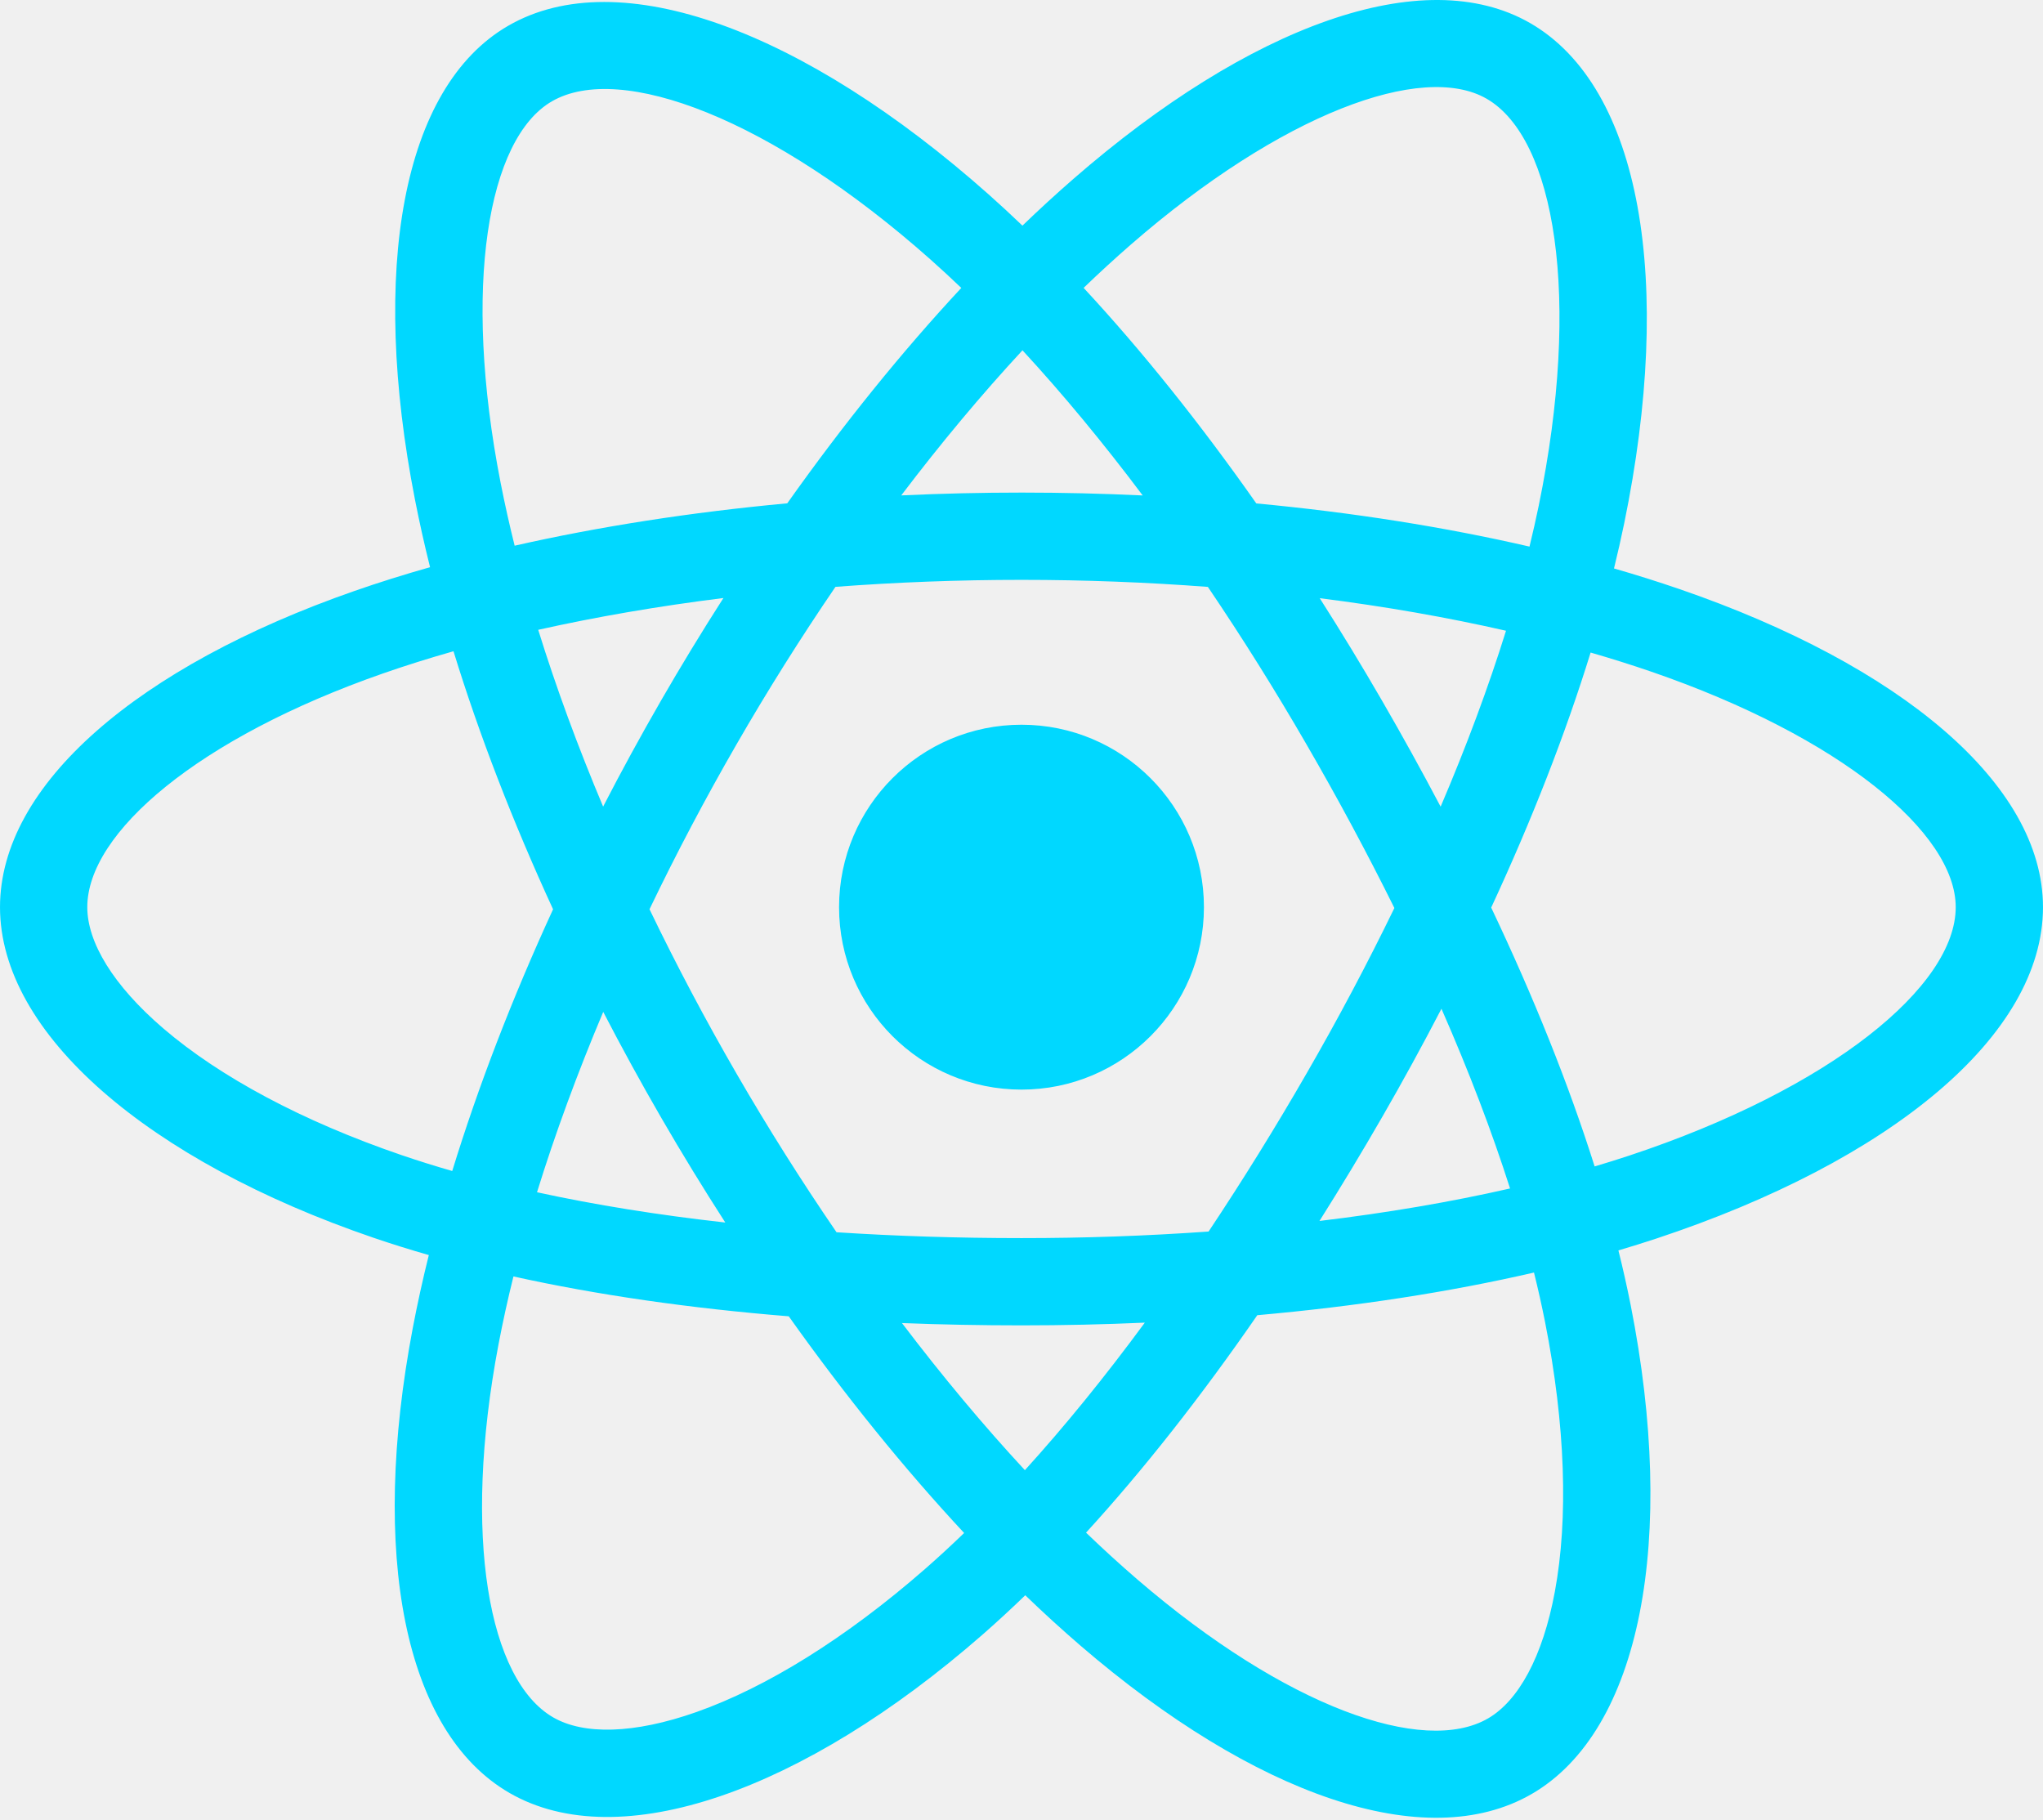
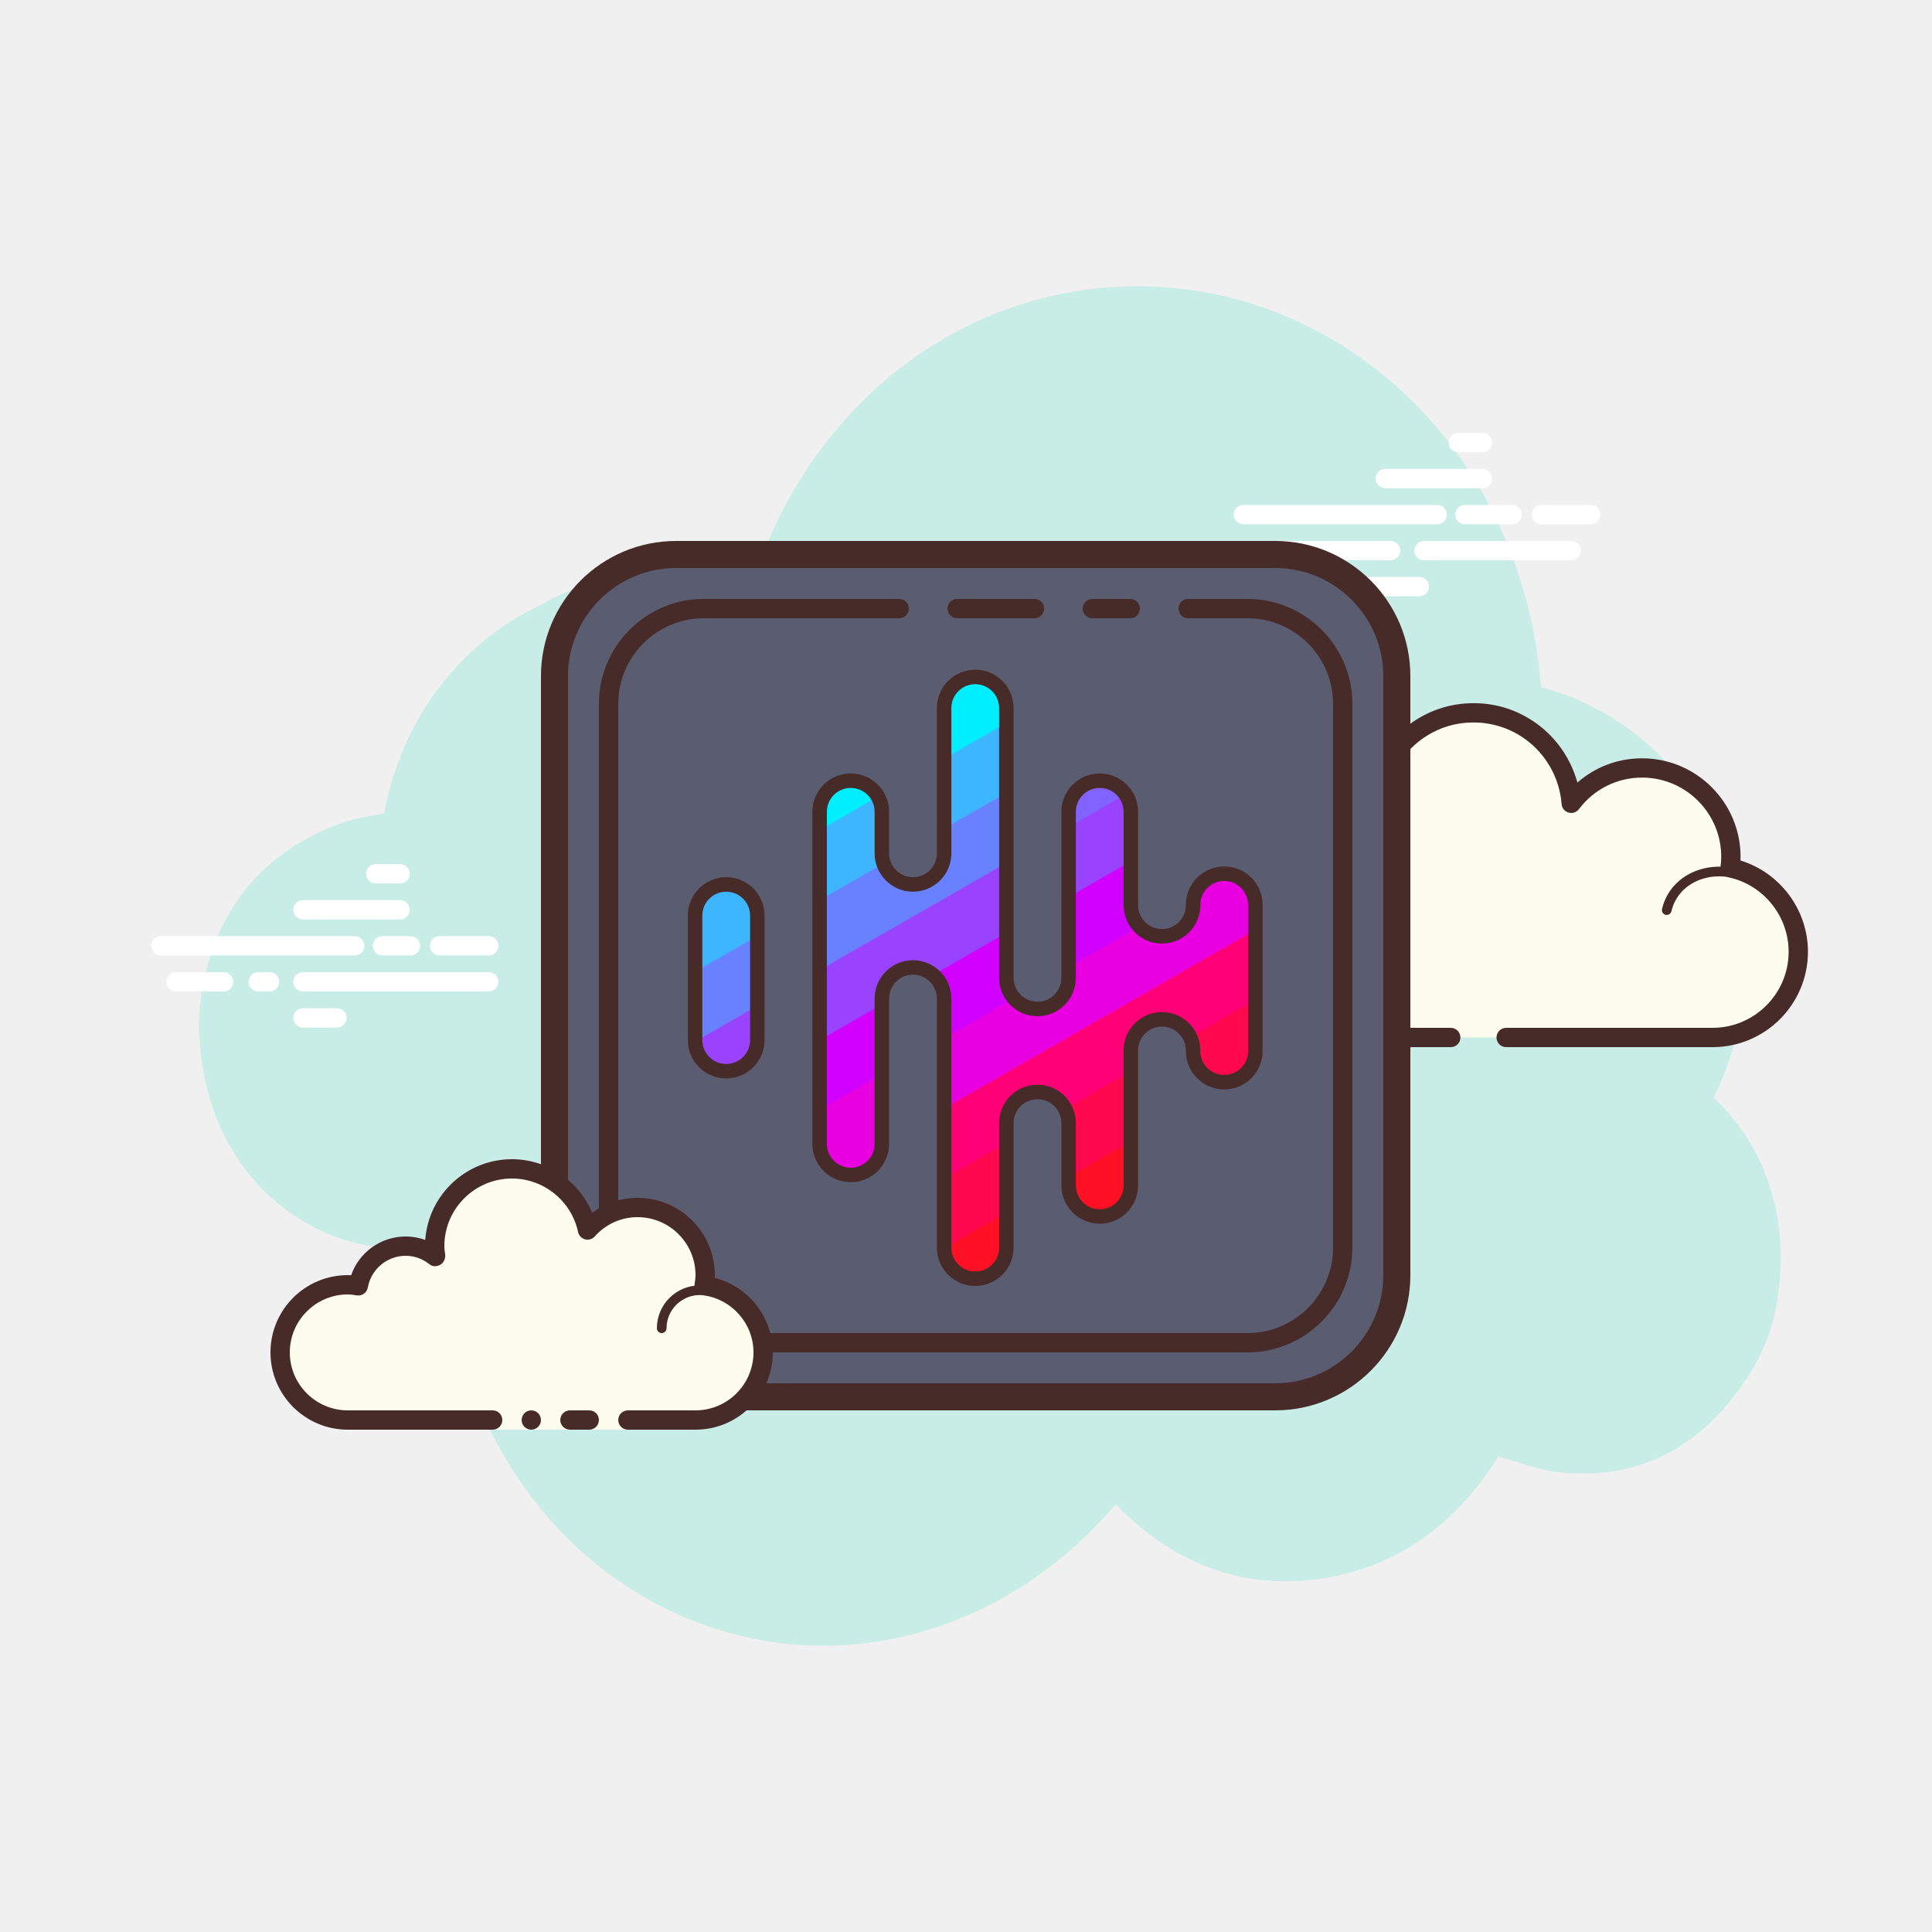
- <svg xmlns="http://www.w3.org/2000/svg" aria-hidden="true" role="img" class="iconify iconify--logos" width="35.93" height="32" preserveAspectRatio="xMidYMid meet" viewBox="0 0 256 228">
-   <path fill="#00D8FF" d="M210.483 73.824a171.49 171.49 0 0 0-8.24-2.597c.465-1.9.893-3.777 1.273-5.621c6.238-30.281 2.16-54.676-11.769-62.708c-13.355-7.7-35.196.329-57.254 19.526a171.23 171.23 0 0 0-6.375 5.848a155.866 155.866 0 0 0-4.241-3.917C100.759 3.829 77.587-4.822 63.673 3.233C50.33 10.957 46.379 33.89 51.995 62.588a170.974 170.974 0 0 0 1.892 8.48c-3.28.932-6.445 1.924-9.474 2.98C17.309 83.498 0 98.307 0 113.668c0 15.865 18.582 31.778 46.812 41.427a145.52 145.52 0 0 0 6.921 2.165a167.467 167.467 0 0 0-2.01 9.138c-5.354 28.2-1.173 50.591 12.134 58.266c13.744 7.926 36.812-.22 59.273-19.855a145.567 145.567 0 0 0 5.342-4.923a168.064 168.064 0 0 0 6.92 6.314c21.758 18.722 43.246 26.282 56.54 18.586c13.731-7.949 18.194-32.003 12.4-61.268a145.016 145.016 0 0 0-1.535-6.842c1.62-.48 3.21-.974 4.76-1.488c29.348-9.723 48.443-25.443 48.443-41.52c0-15.417-17.868-30.326-45.517-39.844Zm-6.365 70.984c-1.4.463-2.836.91-4.3 1.345c-3.24-10.257-7.612-21.163-12.963-32.432c5.106-11 9.31-21.767 12.459-31.957c2.619.758 5.16 1.557 7.61 2.4c23.69 8.156 38.14 20.213 38.14 29.504c0 9.896-15.606 22.743-40.946 31.14Zm-10.514 20.834c2.562 12.94 2.927 24.64 1.23 33.787c-1.524 8.219-4.59 13.698-8.382 15.893c-8.067 4.67-25.32-1.4-43.927-17.412a156.726 156.726 0 0 1-6.437-5.87c7.214-7.889 14.423-17.06 21.459-27.246c12.376-1.098 24.068-2.894 34.671-5.345a134.17 134.17 0 0 1 1.386 6.193ZM87.276 214.515c-7.882 2.783-14.16 2.863-17.955.675c-8.075-4.657-11.432-22.636-6.853-46.752a156.923 156.923 0 0 1 1.869-8.499c10.486 2.32 22.093 3.988 34.498 4.994c7.084 9.967 14.501 19.128 21.976 27.15a134.668 134.668 0 0 1-4.877 4.492c-9.933 8.682-19.886 14.842-28.658 17.94ZM50.35 144.747c-12.483-4.267-22.792-9.812-29.858-15.863c-6.35-5.437-9.555-10.836-9.555-15.216c0-9.322 13.897-21.212 37.076-29.293c2.813-.98 5.757-1.905 8.812-2.773c3.204 10.42 7.406 21.315 12.477 32.332c-5.137 11.18-9.399 22.249-12.634 32.792a134.718 134.718 0 0 1-6.318-1.979Zm12.378-84.26c-4.811-24.587-1.616-43.134 6.425-47.789c8.564-4.958 27.502 2.111 47.463 19.835a144.318 144.318 0 0 1 3.841 3.545c-7.438 7.987-14.787 17.08-21.808 26.988c-12.04 1.116-23.565 2.908-34.161 5.309a160.342 160.342 0 0 1-1.76-7.887Zm110.427 27.268a347.8 347.8 0 0 0-7.785-12.803c8.168 1.033 15.994 2.404 23.343 4.08c-2.206 7.072-4.956 14.465-8.193 22.045a381.151 381.151 0 0 0-7.365-13.322Zm-45.032-43.861c5.044 5.465 10.096 11.566 15.065 18.186a322.04 322.04 0 0 0-30.257-.006c4.974-6.559 10.069-12.652 15.192-18.18ZM82.802 87.83a323.167 323.167 0 0 0-7.227 13.238c-3.184-7.553-5.909-14.98-8.134-22.152c7.304-1.634 15.093-2.97 23.209-3.984a321.524 321.524 0 0 0-7.848 12.897Zm8.081 65.352c-8.385-.936-16.291-2.203-23.593-3.793c2.26-7.3 5.045-14.885 8.298-22.6a321.187 321.187 0 0 0 7.257 13.246c2.594 4.48 5.28 8.868 8.038 13.147Zm37.542 31.03c-5.184-5.592-10.354-11.779-15.403-18.433c4.902.192 9.899.29 14.978.29c5.218 0 10.376-.117 15.453-.343c-4.985 6.774-10.018 12.97-15.028 18.486Zm52.198-57.817c3.422 7.8 6.306 15.345 8.596 22.52c-7.422 1.694-15.436 3.058-23.88 4.071a382.417 382.417 0 0 0 7.859-13.026a347.403 347.403 0 0 0 7.425-13.565Zm-16.898 8.101a358.557 358.557 0 0 1-12.281 19.815a329.4 329.4 0 0 1-23.444.823c-7.967 0-15.716-.248-23.178-.732a310.202 310.202 0 0 1-12.513-19.846h.001a307.41 307.41 0 0 1-10.923-20.627a310.278 310.278 0 0 1 10.89-20.637l-.001.001a307.318 307.318 0 0 1 12.413-19.761c7.613-.576 15.42-.876 23.31-.876H128c7.926 0 15.743.303 23.354.883a329.357 329.357 0 0 1 12.335 19.695a358.489 358.489 0 0 1 11.036 20.54a329.472 329.472 0 0 1-11 20.722Zm22.56-122.124c8.572 4.944 11.906 24.881 6.52 51.026c-.344 1.668-.73 3.367-1.15 5.09c-10.622-2.452-22.155-4.275-34.23-5.408c-7.034-10.017-14.323-19.124-21.64-27.008a160.789 160.789 0 0 1 5.888-5.4c18.9-16.447 36.564-22.941 44.612-18.3ZM128 90.808c12.625 0 22.86 10.235 22.86 22.86s-10.235 22.86-22.86 22.86s-22.86-10.235-22.86-22.86s10.235-22.86 22.86-22.86Z" />
+ <svg xmlns="http://www.w3.org/2000/svg" viewBox="0 0 100 100" width="100px" height="100px">
+   <path fill="#c7ede6" d="M88.699,56.831c0.3-0.616,0.566-1.264,0.796-1.943c2.633-7.77-1.349-17.078-9.733-19.325 C78.854,24.18,70.854,16.37,61.82,15.038c-10.341-1.525-19.814,5.044-22.966,15.485c-3.799-1.346-7.501-1.182-10.99,0.857 c-1.583,0.732-3.031,1.812-4.33,3.233c-1.907,2.086-3.147,4.719-3.652,7.495c-0.748,0.118-1.483,0.236-2.176,0.484 c-4.04,1.449-6.589,4.431-7.288,8.923c-0.435,2.797,0.443,5.587,0.933,6.714c1.935,4.455,6.422,6.98,10.981,6.312 c0.227-0.033,0.557,0.069,0.752,0.233c0.241,7.12,3.698,13.417,8.884,17.014c8.321,5.772,19.027,3.994,25.781-3.921 c2.894,2.96,6.338,4.398,10.384,3.876c4.023-0.519,7.147-2.739,9.426-6.349c1.053,0.283,2.051,0.691,3.083,0.804 c4.042,0.442,7.324-1.165,9.732-4.8c0.922-1.391,1.793-3.194,1.793-6.354C92.169,61.788,90.874,58.821,88.699,56.831z" />
+   <path fill="#fdfcef" d="M77.959,53.7c0,0,10.616,0,10.681,0c2.452,0,4.439-1.987,4.439-4.439 c0-2.139-1.513-3.924-3.527-4.344c0.023-0.187,0.039-0.377,0.039-0.57c0-2.539-2.058-4.598-4.597-4.598 c-1.499,0-2.827,0.721-3.666,1.831c-0.215-2.826-2.739-5.007-5.693-4.646c-2.16,0.264-3.947,1.934-4.344,4.073 c-0.127,0.686-0.114,1.352,0.013,1.977c-0.579-0.624-1.403-1.016-2.322-1.016c-1.68,0-3.052,1.308-3.16,2.961 c-0.763-0.169-1.593-0.158-2.467,0.17c-1.671,0.627-2.861,2.2-2.93,3.983c-0.099,2.533,1.925,4.617,4.435,4.617 c0.191,0,0.861,0,1.015,0h9.218" />
+   <path fill="#472b29" d="M88.641,54.2H77.959c-0.276,0-0.5-0.224-0.5-0.5s0.224-0.5,0.5-0.5H88.64 c2.172,0,3.939-1.767,3.939-3.939c0-1.854-1.316-3.476-3.129-3.855c-0.254-0.053-0.425-0.292-0.394-0.55 c0.021-0.168,0.035-0.337,0.035-0.51c0-2.259-1.838-4.098-4.098-4.098c-1.292,0-2.483,0.595-3.267,1.632 c-0.126,0.166-0.34,0.237-0.54,0.179c-0.2-0.059-0.342-0.235-0.358-0.442c-0.094-1.238-0.701-2.401-1.664-3.19 c-0.973-0.798-2.207-1.149-3.471-0.997c-1.947,0.238-3.556,1.747-3.913,3.668c-0.112,0.601-0.108,1.201,0.011,1.786 c0.045,0.22-0.062,0.442-0.261,0.545c-0.199,0.102-0.443,0.06-0.595-0.104c-0.513-0.552-1.208-0.856-1.956-0.856 c-1.4,0-2.569,1.095-2.661,2.494c-0.01,0.146-0.082,0.28-0.199,0.367s-0.268,0.118-0.408,0.088c-0.755-0.167-1.468-0.118-2.183,0.15 c-1.498,0.562-2.545,1.982-2.606,3.535c-0.042,1.083,0.347,2.109,1.096,2.889c0.75,0.78,1.758,1.209,2.84,1.209h10.233 c0.276,0,0.5,0.224,0.5,0.5s-0.224,0.5-0.5,0.5H64.86c-1.356,0-2.621-0.539-3.561-1.516c-0.939-0.977-1.428-2.263-1.375-3.621 c0.076-1.949,1.384-3.73,3.254-4.432c0.72-0.27,1.464-0.363,2.221-0.279c0.362-1.655,1.842-2.884,3.582-2.884 c0.603,0,1.194,0.151,1.72,0.431c0.004-0.327,0.036-0.655,0.097-0.983c0.436-2.346,2.399-4.188,4.775-4.478 c1.54-0.191,3.039,0.244,4.226,1.216c0.899,0.737,1.543,1.742,1.847,2.851c0.919-0.807,2.094-1.256,3.347-1.256 c2.811,0,5.098,2.287,5.098,5.098c0,0.064-0.001,0.128-0.004,0.192c2.048,0.628,3.492,2.547,3.492,4.723 C93.579,51.984,91.364,54.2,88.641,54.2z" />
+   <path fill="#472b29" d="M86.27,47.358c-0.018,0-0.037-0.002-0.056-0.006c-0.135-0.031-0.219-0.165-0.188-0.299 c0.045-0.199,0.113-0.393,0.201-0.574c0.716-1.484,2.651-2.054,4.317-1.268c0.125,0.059,0.179,0.208,0.12,0.333 c-0.059,0.126-0.209,0.177-0.333,0.12c-1.417-0.667-3.056-0.204-3.654,1.033c-0.072,0.148-0.127,0.305-0.164,0.468 C86.486,47.279,86.383,47.358,86.27,47.358z" />
+   <path fill="#fff" d="M18.362,49.456H8.332c-0.276,0-0.5-0.224-0.5-0.5s0.224-0.5,0.5-0.5h10.03c0.276,0,0.5,0.224,0.5,0.5 S18.639,49.456,18.362,49.456z M21.244,49.456h-1.446c-0.276,0-0.5-0.224-0.5-0.5s0.224-0.5,0.5-0.5h1.446 c0.276,0,0.5,0.224,0.5,0.5S21.52,49.456,21.244,49.456z M25.298,49.456h-2.546c-0.276,0-0.5-0.224-0.5-0.5s0.224-0.5,0.5-0.5h2.546 c0.276,0,0.5,0.224,0.5,0.5S25.574,49.456,25.298,49.456z M25.298,51.321h-9.616c-0.276,0-0.5-0.224-0.5-0.5s0.224-0.5,0.5-0.5 h9.616c0.276,0,0.5,0.224,0.5,0.5S25.574,51.321,25.298,51.321z M13.95,51.321h-0.58c-0.276,0-0.5-0.224-0.5-0.5s0.224-0.5,0.5-0.5 h0.58c0.276,0,0.5,0.224,0.5,0.5S14.227,51.321,13.95,51.321z M11.573,51.321H9.117c-0.276,0-0.5-0.224-0.5-0.5s0.224-0.5,0.5-0.5 h2.456c0.276,0,0.5,0.224,0.5,0.5S11.85,51.321,11.573,51.321z M20.709,47.591h-5.027c-0.276,0-0.5-0.224-0.5-0.5s0.224-0.5,0.5-0.5 h5.027c0.276,0,0.5,0.224,0.5,0.5S20.985,47.591,20.709,47.591z M20.709,45.726h-1.257c-0.276,0-0.5-0.224-0.5-0.5 s0.224-0.5,0.5-0.5h1.257c0.276,0,0.5,0.224,0.5,0.5S20.985,45.726,20.709,45.726z M17.441,53.186h-1.759 c-0.276,0-0.5-0.224-0.5-0.5s0.224-0.5,0.5-0.5h1.759c0.276,0,0.5,0.224,0.5,0.5S17.717,53.186,17.441,53.186z M74.388,27.135 h-10.03c-0.276,0-0.5-0.224-0.5-0.5s0.224-0.5,0.5-0.5h10.03c0.276,0,0.5,0.224,0.5,0.5S74.665,27.135,74.388,27.135z M78.271,27.135h-2.446c-0.276,0-0.5-0.224-0.5-0.5s0.224-0.5,0.5-0.5h2.446c0.276,0,0.5,0.224,0.5,0.5S78.547,27.135,78.271,27.135 z M82.325,27.135h-2.546c-0.276,0-0.5-0.224-0.5-0.5s0.224-0.5,0.5-0.5h2.546c0.276,0,0.5,0.224,0.5,0.5 S82.602,27.135,82.325,27.135z M81.325,29h-7.617c-0.276,0-0.5-0.224-0.5-0.5s0.224-0.5,0.5-0.5h7.617c0.276,0,0.5,0.224,0.5,0.5 S81.602,29,81.325,29z M71.977,29h-6.58c-0.276,0-0.5-0.224-0.5-0.5s0.224-0.5,0.5-0.5h6.58c0.276,0,0.5,0.224,0.5,0.5 S72.254,29,71.977,29z M76.735,25.27h-5.028c-0.276,0-0.5-0.224-0.5-0.5s0.224-0.5,0.5-0.5h5.028c0.276,0,0.5,0.224,0.5,0.5 S77.012,25.27,76.735,25.27z M76.735,23.405h-1.257c-0.276,0-0.5-0.224-0.5-0.5s0.224-0.5,0.5-0.5h1.257c0.276,0,0.5,0.224,0.5,0.5 S77.012,23.405,76.735,23.405z M73.466,30.865h-5.759c-0.276,0-0.5-0.224-0.5-0.5s0.224-0.5,0.5-0.5h5.759 c0.276,0,0.5,0.224,0.5,0.5S73.743,30.865,73.466,30.865z" />
+   <path fill="#5a5c70" d="M65.974,72.236H34.98c-3.314,0-6-2.686-6-6V34.988c0-3.314,2.686-6,6-6h30.995c3.314,0,6,2.686,6,6 v31.248C71.974,69.55,69.288,72.236,65.974,72.236z" />
+   <path fill="#472b29" d="M66,29.4c3.088,0,5.6,2.512,5.6,5.6v31c0,3.088-2.512,5.6-5.6,5.6H35c-3.088,0-5.6-2.512-5.6-5.6V35 c0-3.088,2.512-5.6,5.6-5.6H66 M66,28H35c-3.866,0-7,3.134-7,7v31c0,3.866,3.134,7,7,7h31c3.866,0,7-3.134,7-7V35 C73,31.134,69.866,28,66,28L66,28z" />
+   <path fill="#472b29" d="M47.044,31.5c0-0.276-0.224-0.5-0.5-0.5H36.431C33.436,31,31,33.436,31,36.43 c0,5.793,0,22.629,0,28.139c0,0.276,0.224,0.5,0.5,0.5s0.5-0.223,0.5-0.5c0-5.417,0-22.45,0-28.138C32,33.988,33.988,32,36.431,32 h10.113C46.82,32,47.044,31.776,47.044,31.5z" />
+   <path fill="#472b29" d="M56.54,32h1.96c0.28,0,0.5-0.22,0.5-0.5S58.78,31,58.5,31h-1.96c-0.27,0-0.5,0.22-0.5,0.5 S56.27,32,56.54,32z" />
+   <path fill="#472b29" d="M64.57,31H61.5c-0.28,0-0.5,0.22-0.5,0.5s0.22,0.5,0.5,0.5h3.07c2.44,0,4.43,1.99,4.43,4.43 c0,4.521,0,23.615,0,28.14c0,2.44-1.99,4.43-4.43,4.43c-6.812,0-20.188,0-27.139,0c-0.276,0-0.5,0.224-0.5,0.5s0.224,0.5,0.5,0.5 c7.017,0,20.27,0,27.139,0c2.99,0,5.43-2.44,5.43-5.43c0-4.524,0-23.617,0-28.14C70,33.44,67.56,31,64.57,31z" />
+   <path fill="#472b29" d="M49.544,32h4c0.276,0,0.5-0.224,0.5-0.5s-0.224-0.5-0.5-0.5h-4c-0.276,0-0.5,0.224-0.5,0.5 S49.268,32,49.544,32z" />
+   <path fill="#0ef" d="M45.434,41.242l-1.26,1.57l-1.75,0.16v-0.95c0-0.89,0.72-1.61,1.61-1.61 C44.645,40.412,45.165,40.742,45.434,41.242z" />
+   <path fill="#0ef" d="M52.095,36.652v0.77l-1.353,1.376l-1.877,0.474v-2.62c0-0.89,0.72-1.61,1.61-1.61 S52.095,35.762,52.095,36.652z" />
+   <path fill="#3eb5ff" d="M39.199,47.392v1.06l-1.516,1.85h-1.704v-2.91c0-0.89,0.72-1.61,1.61-1.61 C38.479,45.782,39.199,46.502,39.199,47.392z" />
+   <path fill="#3eb5ff" d="M45.645,44.172c0,0.18,0.03,0.36,0.09,0.52l-1.367,1.521l-1.943,0.379v-3.62l3.01-1.73 c0.14,0.23,0.21,0.5,0.21,0.78C45.645,42.022,45.645,44.172,45.645,44.172z" />
+   <polygon fill="#3eb5ff" points="52.095,37.422 52.095,41.032 50.48,42.892 48.865,42.892 48.865,39.272" />
+   <path fill="#6882ff" d="M35.974,50.302l3.23-1.86v3.62l-1.328,1.412l-1.892,0.438c-0.01-0.02-0.01-0.05-0.01-0.08 C35.974,53.832,35.974,50.302,35.974,50.302z" />
+   <path fill="#6882ff" d="M48.865,42.892l3.23-1.86v3.63l-2.681,2.302l-6.989,3.248v-3.62l3.31-1.9 c0.21,0.64,0.81,1.09,1.52,1.09c0.89,0,1.61-0.72,1.61-1.61C48.865,44.172,48.865,42.892,48.865,42.892z" />
+   <path fill="#8163ff" d="M58.265,41.122l-1.12,1.081l-1.83,0.609v-0.79c0-0.89,0.72-1.61,1.61-1.61 C57.484,40.412,57.974,40.692,58.265,41.122z" />
+   <path fill="#9a43ff" d="M35.984,53.912l3.22-1.85v1.77c0,0.89-0.73,1.61-1.61,1.61 C36.734,55.442,36.025,54.762,35.984,53.912z" />
+   <path fill="#9a43ff" d="M42.424,50.212l9.67-5.55v3.62l-1.545,1.77l-2.245,0.41c-0.28-0.24-0.65-0.39-1.05-0.39 c-0.89,0-1.61,0.72-1.61,1.61v0.31l-1.565,1.617l-1.655,0.233C42.424,53.842,42.424,50.212,42.424,50.212z" />
+   <path fill="#9a43ff" d="M58.535,42.022v2.56l-1.041,1.2l-2.179,0.65v-3.62l2.95-1.69 C58.434,41.382,58.535,41.692,58.535,42.022z" />
+   <polygon fill="#d100ff" points="42.424,53.842 45.645,51.992 45.645,55.602 44.444,57.382 42.424,57.452" />
+   <path fill="#d100ff" d="M52.095,50.612c0,0.41,0.15,0.78,0.4,1.06l-1.618,1.705l-2.012,0.375v-2.07 c0-0.49-0.22-0.92-0.56-1.22l3.79-2.18V50.612z" />
+   <path fill="#d100ff" d="M58.535,46.852c0,0.43,0.17,0.81,0.44,1.1l-1.273,1.507l-2.387,0.593v-3.62l3.22-1.85V46.852z" />
+   <path fill="#e900e1" d="M64.98,46.832v1.3l-6.919,4.571l-9.191,4.679v-3.63l3.63-2.08c0.294,0.354,0.754,0.549,1.21,0.55 c0.44,0,0.84-0.18,1.13-0.47c0.3-0.28,0.48-0.69,0.48-1.14v-0.56l3.66-2.1c0.296,0.33,0.721,0.505,1.17,0.51 c0.89,0,1.61-0.72,1.61-1.61c-0.003-0.2,0.03-0.376,0.1-0.56c0.22-0.62,0.81-1.07,1.51-1.07c0.306-0.001,0.587,0.087,0.85,0.24 C64.678,45.759,64.982,46.281,64.98,46.832z" />
+   <path fill="#e900e1" d="M42.424,57.452v1.75c0,0.6,0.33,1.13,0.82,1.4c0.23,0.13,0.5,0.21,0.79,0.21 c0.88,0,1.59-0.7,1.61-1.58v-3.63L42.424,57.452z" />
+   <path fill="#f07" d="M64.974,48.132v3.62l-1.528,1.543l-1.852,0.397c-0.25-0.55-0.8-0.93-1.45-0.93 c-0.89,0-1.61,0.72-1.61,1.61v1.08l-1.61,1.644l-1.79,0.306c-0.26-0.52-0.8-0.88-1.43-0.88c-0.89,0-1.61,0.72-1.61,1.61v1.02 l-1.458,1.294l-1.772,0.556v-3.62L64.974,48.132z" />
+   <polygon fill="#ff084d" points="48.865,61.002 52.095,59.152 52.095,62.772 50.793,64.477 48.865,64.622" />
+   <path fill="#ff084d" d="M55.134,57.402l3.4-1.95v3.62l-1.39,1.548l-1.83,0.302v-2.79 C55.315,57.872,55.255,57.622,55.134,57.402z" />
+   <path fill="#ff084d" d="M64.974,51.752v2.65c0,0.89-0.72,1.61-1.61,1.61s-1.61-0.72-1.61-1.61v-0.03 c0-0.24-0.05-0.47-0.16-0.68L64.974,51.752z" />
+   <path fill="#ff1024" d="M48.865,64.622l3.23-1.85v1.8c0,0.89-0.73,1.61-1.62,1.61C49.605,66.182,48.895,65.492,48.865,64.622 z" />
+   <path fill="#ff1024" d="M58.535,59.072v2.28c0,0.89-0.72,1.61-1.61,1.61s-1.61-0.72-1.61-1.61v-0.43L58.535,59.072z" />
+   <path fill="none" stroke="#472b29" stroke-linecap="round" stroke-linejoin="round" stroke-miterlimit="10" stroke-width=".75" d="M37.588,45.779c-0.89,0-1.611,0.721-1.611,1.611v6.444c0,0.89,0.721,1.611,1.611,1.611s1.611-0.721,1.611-1.611V47.39 C39.199,46.5,38.478,45.779,37.588,45.779z" />
+   <path fill="none" stroke="#472b29" stroke-linecap="round" stroke-linejoin="round" stroke-miterlimit="10" stroke-width=".75" d="M63.366,45.223c-0.89,0-1.611,0.721-1.611,1.611v0.019c0,0.89-0.721,1.611-1.611,1.611l0,0c-0.89,0-1.611-0.721-1.611-1.611V42.02 c0-0.89-0.721-1.611-1.611-1.611s-1.611,0.721-1.611,1.611v8.593c0,0.89-0.721,1.611-1.611,1.611l0,0 c-0.89,0-1.611-0.721-1.611-1.611V36.649c0-0.89-0.721-1.611-1.611-1.611s-1.611,0.721-1.611,1.611v7.519 c0,0.89-0.721,1.611-1.611,1.611l0,0c-0.89,0-1.611-0.721-1.611-1.611V42.02c0-0.89-0.721-1.611-1.611-1.611 s-1.611,0.721-1.611,1.611v17.185c0,0.89,0.721,1.611,1.611,1.611s1.611-0.721,1.611-1.611v-7.519c0-0.89,0.721-1.611,1.611-1.611 l0,0c0.89,0,1.611,0.721,1.611,1.611v12.889c0,0.89,0.721,1.611,1.611,1.611s1.611-0.721,1.611-1.611v-6.444 c0-0.89,0.721-1.611,1.611-1.611l0,0c0.89,0,1.611,0.721,1.611,1.611v3.222c0,0.89,0.721,1.611,1.611,1.611s1.611-0.721,1.611-1.611 v-6.981c0-0.89,0.721-1.611,1.611-1.611l0,0c0.89,0,1.611,0.721,1.611,1.611v0.031c0,0.89,0.721,1.611,1.611,1.611 c0.89,0,1.611-0.721,1.611-1.611v-7.568C64.977,45.944,64.256,45.223,63.366,45.223z" />
+   <path fill="#fdfcef" d="M32.5,73.5c0,0,1.567,0,3.5,0s3.5-1.567,3.5-3.5c0-1.781-1.335-3.234-3.055-3.455 C36.473,66.366,36.5,66.187,36.5,66c0-1.933-1.567-3.5-3.5-3.5c-1.032,0-1.95,0.455-2.59,1.165c-0.384-1.808-1.987-3.165-3.91-3.165 c-2.209,0-4,1.791-4,4c0,0.191,0.03,0.374,0.056,0.558C22.128,64.714,21.592,64.5,21,64.5c-1.228,0-2.245,0.887-2.455,2.055 C18.366,66.527,18.187,66.5,18,66.5c-1.933,0-3.5,1.567-3.5,3.5s1.567,3.5,3.5,3.5s7.5,0,7.5,0V74h7V73.5z" />
+   <path fill="#472b29" d="M34.25,69C34.112,69,34,68.888,34,68.75c0-1.223,0.995-2.218,2.218-2.218 c0.034,0.009,0.737-0.001,1.244,0.136c0.133,0.036,0.212,0.173,0.176,0.306c-0.036,0.134-0.173,0.213-0.306,0.176 c-0.444-0.12-1.1-0.12-1.113-0.118c-0.948,0-1.719,0.771-1.719,1.718C34.5,68.888,34.388,69,34.25,69z" />
+   <circle cx="27.5" cy="73.5" r=".5" fill="#472b29" />
+   <path fill="#472b29" d="M36,74h-3.5c-0.276,0-0.5-0.224-0.5-0.5s0.224-0.5,0.5-0.5H36c1.654,0,3-1.346,3-3 c0-1.496-1.125-2.768-2.618-2.959c-0.134-0.018-0.255-0.088-0.336-0.196s-0.115-0.244-0.094-0.377C35.975,66.314,36,66.16,36,66 c0-1.654-1.346-3-3-3c-0.85,0-1.638,0.355-2.219,1c-0.125,0.139-0.321,0.198-0.5,0.148c-0.182-0.049-0.321-0.195-0.36-0.379 C29.58,62.165,28.141,61,26.5,61c-1.93,0-3.5,1.57-3.5,3.5c0,0.143,0.021,0.28,0.041,0.418c0.029,0.203-0.063,0.438-0.242,0.54 s-0.396,0.118-0.556-0.01C21.879,65.155,21.449,65,21,65c-0.966,0-1.792,0.691-1.963,1.644c-0.048,0.267-0.296,0.446-0.569,0.405 C18.315,67.025,18.16,67,18,67c-1.654,0-3,1.346-3,3s1.346,3,3,3h7.5c0.276,0,0.5,0.224,0.5,0.5S25.777,74,25.5,74H18 c-2.206,0-4-1.794-4-4s1.794-4,4-4c0.059,0,0.116,0.002,0.174,0.006C18.588,64.82,19.711,64,21,64c0.349,0,0.689,0.061,1.011,0.18 C22.176,61.847,24.127,60,26.5,60c1.831,0,3.466,1.127,4.153,2.774C31.334,62.276,32.155,62,33,62c2.206,0,4,1.794,4,4 c0,0.048-0.001,0.095-0.004,0.142C38.739,66.59,40,68.169,40,70C40,72.206,38.206,74,36,74z" />
+   <path fill="#472b29" d="M30.5,73c-0.159,0-0.841,0-1,0c-0.276,0-0.5,0.224-0.5,0.5s0.224,0.5,0.5,0.5c0.159,0,0.841,0,1,0 c0.276,0,0.5-0.224,0.5-0.5S30.776,73,30.5,73z" />
</svg>
